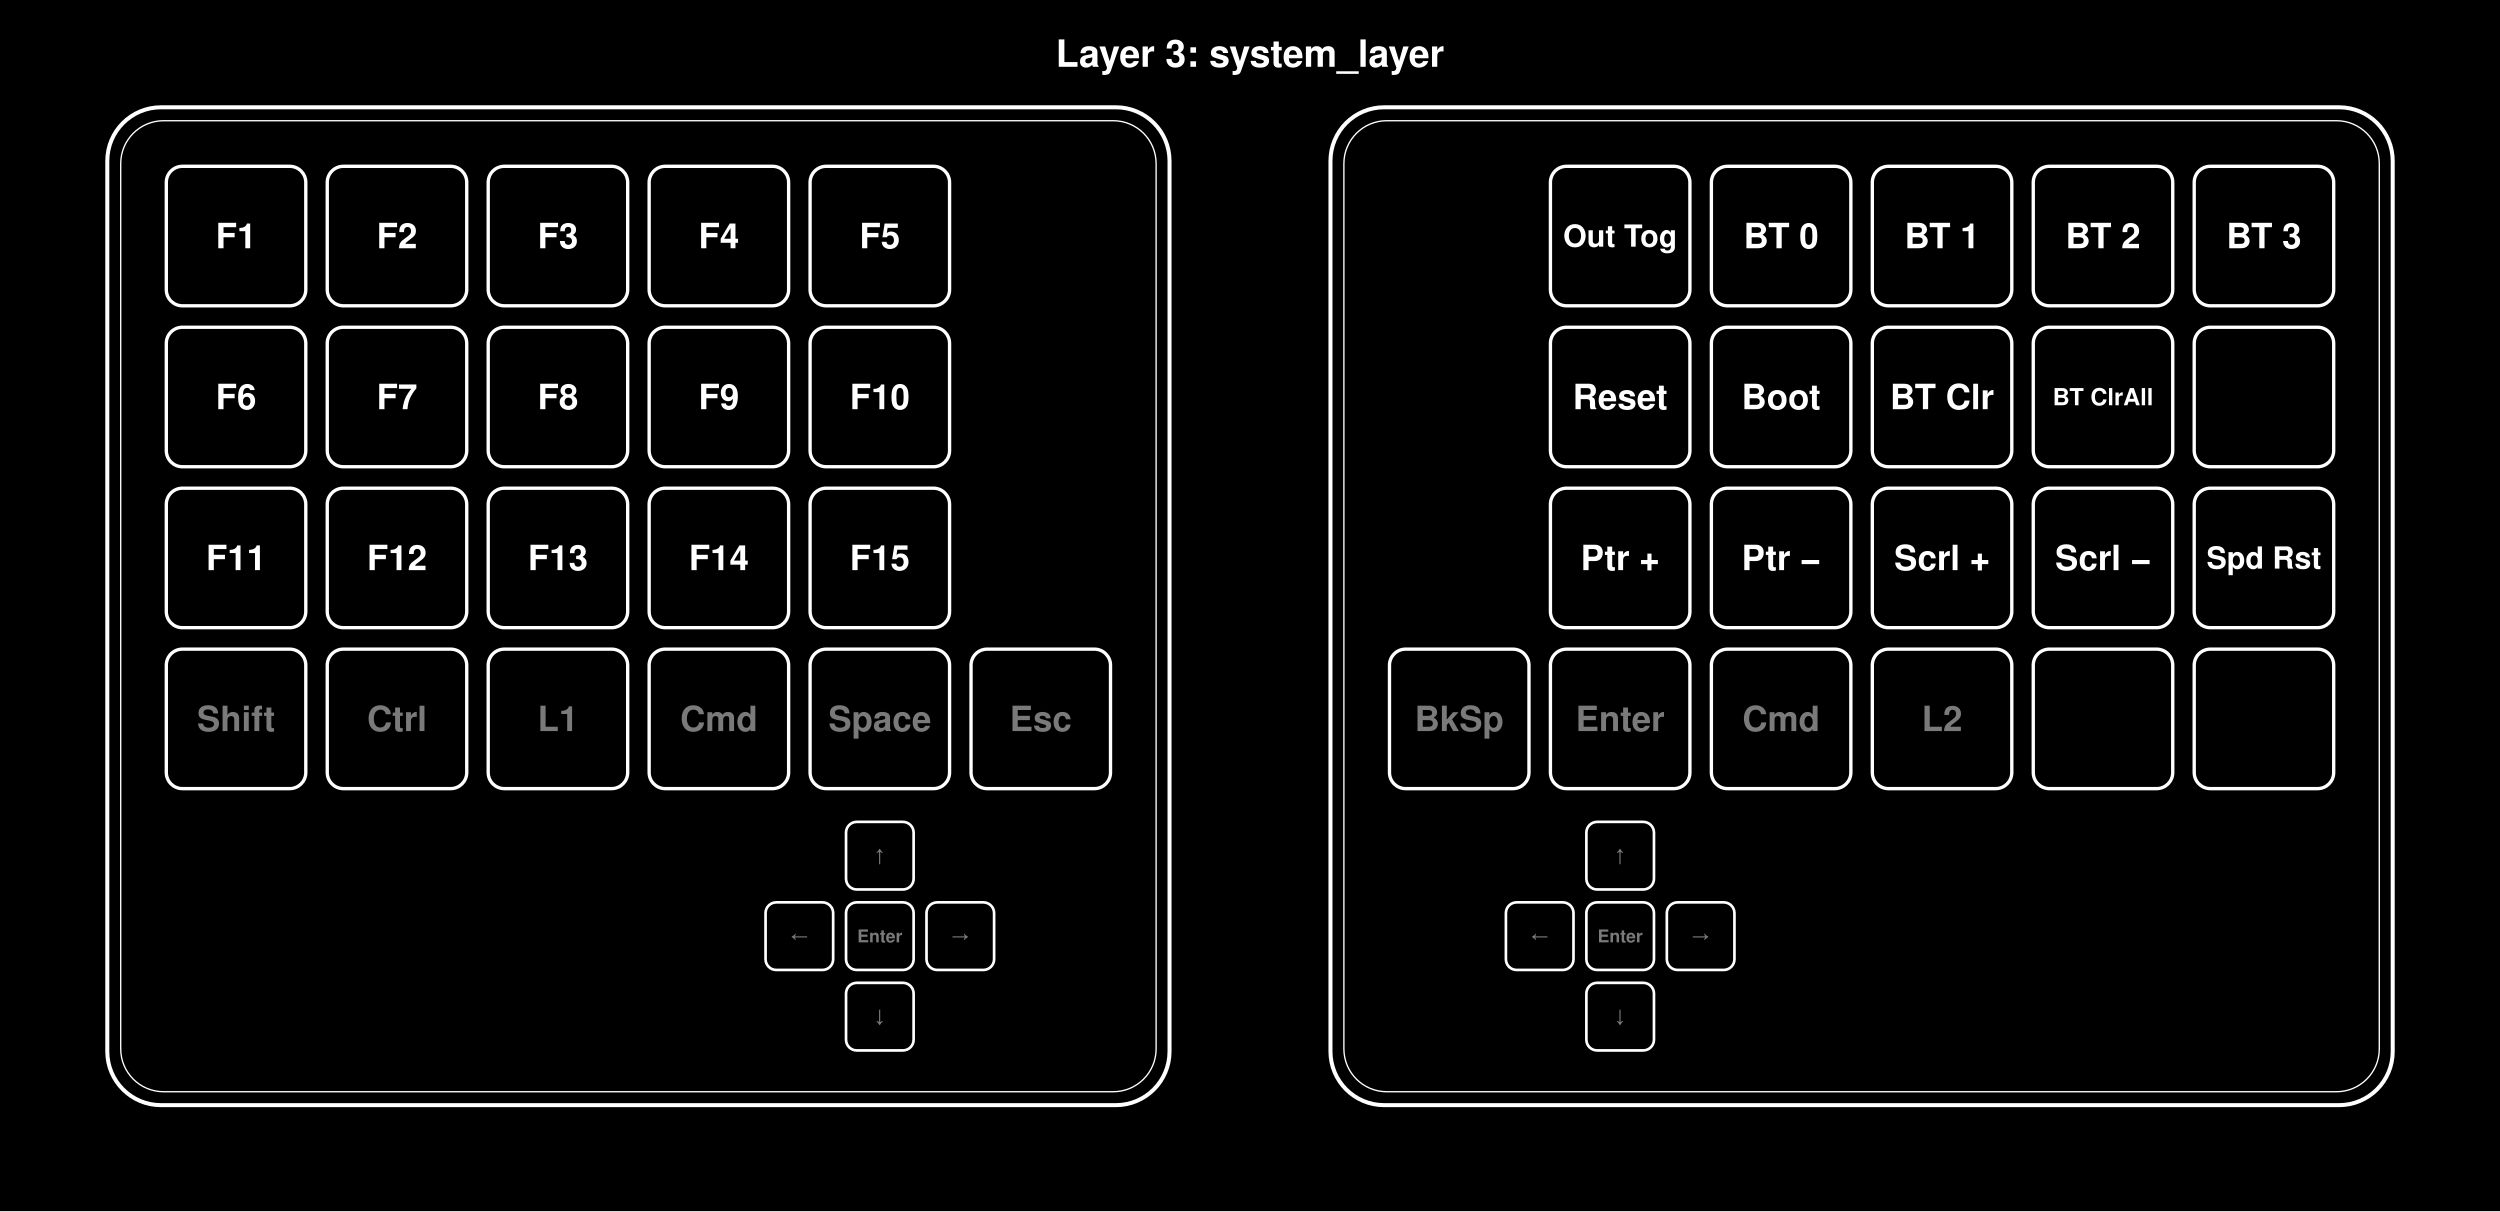
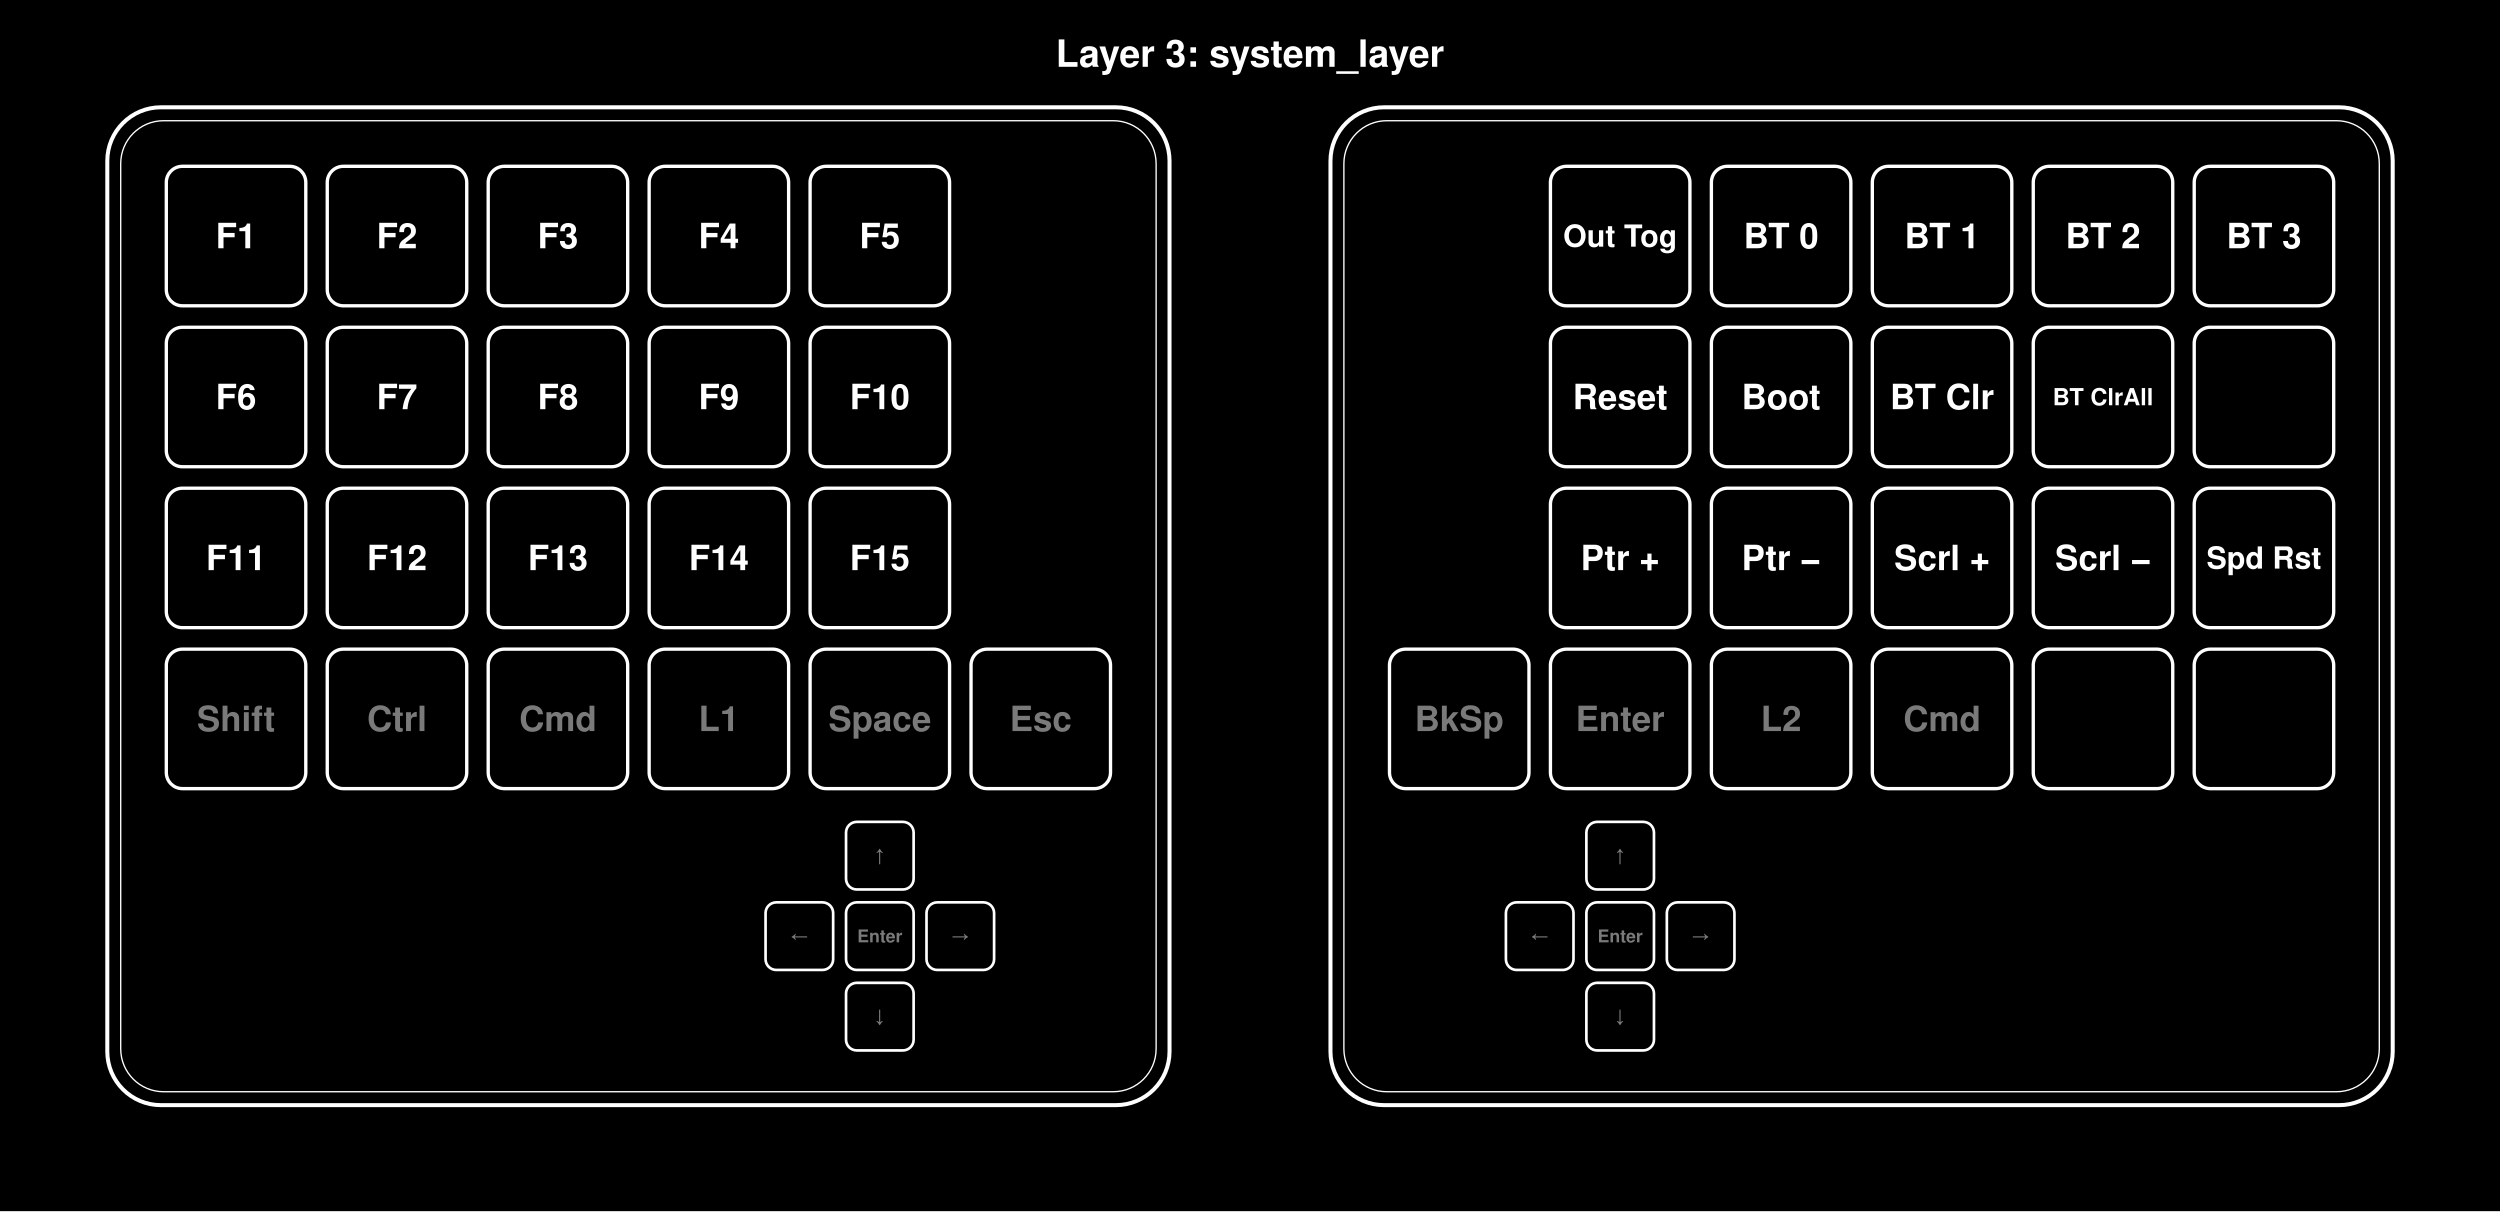
<svg xmlns="http://www.w3.org/2000/svg" width="1864" height="903" viewBox="0 0 1864 903">
  <rect width="1864" height="903" fill="#000000" />
  <g id="body">
    <rect x="80.0" y="80.0" width="792.0" height="744.0" rx="40" fill="none" stroke="#ffffff" stroke-width="3" />
    <rect x="90.0" y="90.0" width="772.0" height="724.0" rx="32" fill="none" stroke="#ffffff" stroke-width="1" />
    <rect x="992.0" y="80.0" width="792.0" height="744.0" rx="40" fill="none" stroke="#ffffff" stroke-width="3" />
    <rect x="1002.0" y="90.0" width="772.0" height="724.0" rx="32" fill="none" stroke="#ffffff" stroke-width="1" />
  </g>
  <g id="keys">
    <rect x="124.0" y="124.0" width="104.0" height="104.0" rx="12" fill="none" stroke="#ffffff" stroke-width="2.5" id="key-0" />
    <rect x="244.0" y="124.0" width="104.0" height="104.0" rx="12" fill="none" stroke="#ffffff" stroke-width="2.5" id="key-1" />
    <rect x="364.0" y="124.0" width="104.0" height="104.0" rx="12" fill="none" stroke="#ffffff" stroke-width="2.5" id="key-2" />
    <rect x="484.0" y="124.0" width="104.0" height="104.0" rx="12" fill="none" stroke="#ffffff" stroke-width="2.5" id="key-3" />
    <rect x="604.0" y="124.0" width="104.0" height="104.0" rx="12" fill="none" stroke="#ffffff" stroke-width="2.5" id="key-4" />
    <rect x="1156.0" y="124.0" width="104.0" height="104.0" rx="12" fill="none" stroke="#ffffff" stroke-width="2.5" id="key-5" />
    <rect x="1276.0" y="124.0" width="104.0" height="104.0" rx="12" fill="none" stroke="#ffffff" stroke-width="2.5" id="key-6" />
    <rect x="1396.0" y="124.0" width="104.0" height="104.0" rx="12" fill="none" stroke="#ffffff" stroke-width="2.5" id="key-7" />
    <rect x="1516.0" y="124.0" width="104.0" height="104.0" rx="12" fill="none" stroke="#ffffff" stroke-width="2.5" id="key-8" />
    <rect x="1636.0" y="124.0" width="104.0" height="104.0" rx="12" fill="none" stroke="#ffffff" stroke-width="2.5" id="key-9" />
    <rect x="124.0" y="244.0" width="104.0" height="104.0" rx="12" fill="none" stroke="#ffffff" stroke-width="2.5" id="key-10" />
    <rect x="244.0" y="244.0" width="104.0" height="104.0" rx="12" fill="none" stroke="#ffffff" stroke-width="2.5" id="key-11" />
    <rect x="364.0" y="244.0" width="104.0" height="104.0" rx="12" fill="none" stroke="#ffffff" stroke-width="2.5" id="key-12" />
    <rect x="484.0" y="244.0" width="104.0" height="104.0" rx="12" fill="none" stroke="#ffffff" stroke-width="2.5" id="key-13" />
    <rect x="604.0" y="244.0" width="104.0" height="104.0" rx="12" fill="none" stroke="#ffffff" stroke-width="2.5" id="key-14" />
    <rect x="1156.0" y="244.0" width="104.0" height="104.0" rx="12" fill="none" stroke="#ffffff" stroke-width="2.5" id="key-15" />
    <rect x="1276.0" y="244.0" width="104.0" height="104.0" rx="12" fill="none" stroke="#ffffff" stroke-width="2.5" id="key-16" />
    <rect x="1396.0" y="244.0" width="104.0" height="104.0" rx="12" fill="none" stroke="#ffffff" stroke-width="2.5" id="key-17" />
    <rect x="1516.0" y="244.0" width="104.0" height="104.0" rx="12" fill="none" stroke="#ffffff" stroke-width="2.5" id="key-18" />
    <rect x="1636.0" y="244.0" width="104.0" height="104.0" rx="12" fill="none" stroke="#ffffff" stroke-width="2.5" id="key-19" />
    <rect x="124.0" y="364.0" width="104.0" height="104.0" rx="12" fill="none" stroke="#ffffff" stroke-width="2.5" id="key-20" />
    <rect x="244.0" y="364.0" width="104.0" height="104.0" rx="12" fill="none" stroke="#ffffff" stroke-width="2.5" id="key-21" />
    <rect x="364.0" y="364.0" width="104.0" height="104.0" rx="12" fill="none" stroke="#ffffff" stroke-width="2.5" id="key-22" />
    <rect x="484.0" y="364.0" width="104.0" height="104.0" rx="12" fill="none" stroke="#ffffff" stroke-width="2.5" id="key-23" />
    <rect x="604.0" y="364.0" width="104.0" height="104.0" rx="12" fill="none" stroke="#ffffff" stroke-width="2.5" id="key-24" />
    <rect x="1156.0" y="364.0" width="104.0" height="104.0" rx="12" fill="none" stroke="#ffffff" stroke-width="2.5" id="key-25" />
    <rect x="1276.0" y="364.0" width="104.0" height="104.0" rx="12" fill="none" stroke="#ffffff" stroke-width="2.5" id="key-26" />
    <rect x="1396.0" y="364.0" width="104.0" height="104.0" rx="12" fill="none" stroke="#ffffff" stroke-width="2.5" id="key-27" />
    <rect x="1516.0" y="364.0" width="104.0" height="104.0" rx="12" fill="none" stroke="#ffffff" stroke-width="2.5" id="key-28" />
    <rect x="1636.0" y="364.0" width="104.0" height="104.0" rx="12" fill="none" stroke="#ffffff" stroke-width="2.5" id="key-29" />
    <rect x="124.0" y="484.0" width="104.0" height="104.0" rx="12" fill="none" stroke="#ffffff" stroke-width="2.5" id="key-30" />
    <rect x="244.0" y="484.0" width="104.0" height="104.0" rx="12" fill="none" stroke="#ffffff" stroke-width="2.5" id="key-31" />
    <rect x="364.0" y="484.0" width="104.0" height="104.0" rx="12" fill="none" stroke="#ffffff" stroke-width="2.5" id="key-32" />
    <rect x="484.0" y="484.0" width="104.0" height="104.0" rx="12" fill="none" stroke="#ffffff" stroke-width="2.5" id="key-33" />
    <rect x="604.0" y="484.0" width="104.0" height="104.0" rx="12" fill="none" stroke="#ffffff" stroke-width="2.5" id="key-34" />
    <rect x="724.0" y="484.0" width="104.0" height="104.0" rx="12" fill="none" stroke="#ffffff" stroke-width="2.5" id="key-35" />
    <rect x="1036.0" y="484.0" width="104.0" height="104.0" rx="12" fill="none" stroke="#ffffff" stroke-width="2.5" id="key-36" />
    <rect x="1156.0" y="484.0" width="104.0" height="104.0" rx="12" fill="none" stroke="#ffffff" stroke-width="2.5" id="key-37" />
    <rect x="1276.0" y="484.0" width="104.0" height="104.0" rx="12" fill="none" stroke="#ffffff" stroke-width="2.5" id="key-38" />
    <rect x="1396.0" y="484.0" width="104.0" height="104.0" rx="12" fill="none" stroke="#ffffff" stroke-width="2.5" id="key-39" />
    <rect x="1516.0" y="484.0" width="104.0" height="104.0" rx="12" fill="none" stroke="#ffffff" stroke-width="2.5" id="key-40" />
    <rect x="1636.0" y="484.0" width="104.0" height="104.0" rx="12" fill="none" stroke="#ffffff" stroke-width="2.5" id="key-41" />
    <rect x="630.8" y="672.8" width="50.4" height="50.4" rx="8" fill="none" stroke="#ffffff" stroke-width="2" id="key-42" />
    <rect x="690.8" y="672.8" width="50.4" height="50.4" rx="8" fill="none" stroke="#ffffff" stroke-width="2" id="key-43" />
    <rect x="630.8" y="732.8" width="50.4" height="50.4" rx="8" fill="none" stroke="#ffffff" stroke-width="2" id="key-44" />
    <rect x="570.8" y="672.8" width="50.4" height="50.4" rx="8" fill="none" stroke="#ffffff" stroke-width="2" id="key-45" />
    <rect x="630.8" y="612.8" width="50.4" height="50.4" rx="8" fill="none" stroke="#ffffff" stroke-width="2" id="key-46" />
    <rect x="1182.8" y="612.8" width="50.4" height="50.4" rx="8" fill="none" stroke="#ffffff" stroke-width="2" id="key-47" />
    <rect x="1122.8" y="672.8" width="50.4" height="50.4" rx="8" fill="none" stroke="#ffffff" stroke-width="2" id="key-48" />
    <rect x="1182.8" y="732.8" width="50.4" height="50.4" rx="8" fill="none" stroke="#ffffff" stroke-width="2" id="key-49" />
    <rect x="1242.8" y="672.8" width="50.4" height="50.4" rx="8" fill="none" stroke="#ffffff" stroke-width="2" id="key-50" />
    <rect x="1182.8" y="672.8" width="50.4" height="50.4" rx="8" fill="none" stroke="#ffffff" stroke-width="2" id="key-51" />
  </g>
  <g id="labels" font-family="Helvetica Neue, Helvetica, Arial, sans-serif">
    <text x="932.0" y="40.0" font-size="28.0" fill="#ffffff" font-weight="bold" text-anchor="middle" dominant-baseline="middle">Layer 3: system_layer</text>
    <text x="176.0" y="176.0" font-size="26.0" fill="#ffffff" font-weight="bold" text-anchor="middle" dominant-baseline="middle">F1</text>
    <text x="296.0" y="176.0" font-size="26.0" fill="#ffffff" font-weight="bold" text-anchor="middle" dominant-baseline="middle">F2</text>
    <text x="416.0" y="176.0" font-size="26.0" fill="#ffffff" font-weight="bold" text-anchor="middle" dominant-baseline="middle">F3</text>
    <text x="536.0" y="176.0" font-size="26.0" fill="#ffffff" font-weight="bold" text-anchor="middle" dominant-baseline="middle">F4</text>
    <text x="656.0" y="176.0" font-size="26.0" fill="#ffffff" font-weight="bold" text-anchor="middle" dominant-baseline="middle">F5</text>
    <text x="1208.0" y="176.0" font-size="22.7" fill="#ffffff" font-weight="bold" text-anchor="middle" dominant-baseline="middle">Out Tog</text>
    <text x="1328.0" y="176.0" font-size="26.0" fill="#ffffff" font-weight="bold" text-anchor="middle" dominant-baseline="middle">BT 0</text>
    <text x="1448.0" y="176.0" font-size="26.0" fill="#ffffff" font-weight="bold" text-anchor="middle" dominant-baseline="middle">BT 1</text>
    <text x="1568.0" y="176.0" font-size="26.0" fill="#ffffff" font-weight="bold" text-anchor="middle" dominant-baseline="middle">BT 2</text>
    <text x="1688.0" y="176.0" font-size="26.0" fill="#ffffff" font-weight="bold" text-anchor="middle" dominant-baseline="middle">BT 3</text>
    <text x="176.0" y="296.0" font-size="26.0" fill="#ffffff" font-weight="bold" text-anchor="middle" dominant-baseline="middle">F6</text>
    <text x="296.0" y="296.0" font-size="26.0" fill="#ffffff" font-weight="bold" text-anchor="middle" dominant-baseline="middle">F7</text>
    <text x="416.0" y="296.0" font-size="26.0" fill="#ffffff" font-weight="bold" text-anchor="middle" dominant-baseline="middle">F8</text>
    <text x="536.0" y="296.0" font-size="26.0" fill="#ffffff" font-weight="bold" text-anchor="middle" dominant-baseline="middle">F9</text>
    <text x="656.0" y="296.0" font-size="26.0" fill="#ffffff" font-weight="bold" text-anchor="middle" dominant-baseline="middle">F10</text>
    <text x="1208.0" y="296.0" font-size="26.0" fill="#ffffff" font-weight="bold" text-anchor="middle" dominant-baseline="middle">Reset</text>
    <text x="1328.0" y="296.0" font-size="26.0" fill="#ffffff" font-weight="bold" text-anchor="middle" dominant-baseline="middle">Boot</text>
    <text x="1448.0" y="296.0" font-size="26.0" fill="#ffffff" font-weight="bold" text-anchor="middle" dominant-baseline="middle">BT Clr</text>
    <text x="1568.0" y="296.0" font-size="17.6" fill="#ffffff" font-weight="bold" text-anchor="middle" dominant-baseline="middle">BT ClrAll</text>
    <text x="176.0" y="416.0" font-size="26.0" fill="#ffffff" font-weight="bold" text-anchor="middle" dominant-baseline="middle">F11</text>
    <text x="296.0" y="416.0" font-size="26.0" fill="#ffffff" font-weight="bold" text-anchor="middle" dominant-baseline="middle">F12</text>
    <text x="416.0" y="416.0" font-size="26.0" fill="#ffffff" font-weight="bold" text-anchor="middle" dominant-baseline="middle">F13</text>
    <text x="536.0" y="416.0" font-size="26.0" fill="#ffffff" font-weight="bold" text-anchor="middle" dominant-baseline="middle">F14</text>
    <text x="656.0" y="416.0" font-size="26.0" fill="#ffffff" font-weight="bold" text-anchor="middle" dominant-baseline="middle">F15</text>
    <text x="1208.0" y="416.0" font-size="26.0" fill="#ffffff" font-weight="bold" text-anchor="middle" dominant-baseline="middle">Ptr +</text>
    <text x="1328.0" y="416.0" font-size="26.0" fill="#ffffff" font-weight="bold" text-anchor="middle" dominant-baseline="middle">Ptr −</text>
    <text x="1448.0" y="416.0" font-size="26.0" fill="#ffffff" font-weight="bold" text-anchor="middle" dominant-baseline="middle">Scrl +</text>
    <text x="1568.0" y="416.0" font-size="26.0" fill="#ffffff" font-weight="bold" text-anchor="middle" dominant-baseline="middle">Scrl −</text>
    <text x="1688.0" y="416.0" font-size="22.7" fill="#ffffff" font-weight="bold" text-anchor="middle" dominant-baseline="middle">Spd Rst</text>
    <text x="176.0" y="536.0" font-size="26.0" fill="#7a7a7a" font-weight="bold" text-anchor="middle" dominant-baseline="middle">Shift</text>
    <text x="296.0" y="536.0" font-size="26.0" fill="#7a7a7a" font-weight="bold" text-anchor="middle" dominant-baseline="middle">Ctrl</text>
-     <text x="416.0" y="536.0" font-size="26.0" fill="#7a7a7a" font-weight="bold" text-anchor="middle" dominant-baseline="middle">L1</text>
-     <text x="536.0" y="536.0" font-size="26.0" fill="#7a7a7a" font-weight="bold" text-anchor="middle" dominant-baseline="middle">Cmd</text>
+     <text x="416.0" y="536.0" font-size="26.0" fill="#7a7a7a" font-weight="bold" text-anchor="middle" dominant-baseline="middle">Cmd</text>
+     <text x="536.0" y="536.0" font-size="26.0" fill="#7a7a7a" font-weight="bold" text-anchor="middle" dominant-baseline="middle">L1</text>
    <text x="656.0" y="536.0" font-size="26.0" fill="#7a7a7a" font-weight="bold" text-anchor="middle" dominant-baseline="middle">Space</text>
    <text x="776.0" y="536.0" font-size="26.0" fill="#7a7a7a" font-weight="bold" text-anchor="middle" dominant-baseline="middle">Esc</text>
    <text x="1088.0" y="536.0" font-size="26.0" fill="#7a7a7a" font-weight="bold" text-anchor="middle" dominant-baseline="middle">BkSp</text>
    <text x="1208.0" y="536.0" font-size="26.0" fill="#7a7a7a" font-weight="bold" text-anchor="middle" dominant-baseline="middle">Enter</text>
-     <text x="1328.0" y="536.0" font-size="26.0" fill="#7a7a7a" font-weight="bold" text-anchor="middle" dominant-baseline="middle">Cmd</text>
-     <text x="1448.0" y="536.0" font-size="26.0" fill="#7a7a7a" font-weight="bold" text-anchor="middle" dominant-baseline="middle">L2</text>
+     <text x="1328.0" y="536.0" font-size="26.0" fill="#7a7a7a" font-weight="bold" text-anchor="middle" dominant-baseline="middle">L2</text>
+     <text x="1448.0" y="536.0" font-size="26.0" fill="#7a7a7a" font-weight="bold" text-anchor="middle" dominant-baseline="middle">Cmd</text>
    <text x="656.0" y="698.0" font-size="13.2" fill="#7a7a7a" font-weight="bold" text-anchor="middle" dominant-baseline="middle">Enter</text>
    <text x="716.0" y="698.0" font-size="14.0" fill="#7a7a7a" font-weight="bold" text-anchor="middle" dominant-baseline="middle">→</text>
    <text x="656.0" y="758.0" font-size="14.0" fill="#7a7a7a" font-weight="bold" text-anchor="middle" dominant-baseline="middle">↓</text>
    <text x="596.0" y="698.0" font-size="14.0" fill="#7a7a7a" font-weight="bold" text-anchor="middle" dominant-baseline="middle">←</text>
    <text x="656.0" y="638.0" font-size="14.0" fill="#7a7a7a" font-weight="bold" text-anchor="middle" dominant-baseline="middle">↑</text>
    <text x="1208.0" y="638.0" font-size="14.0" fill="#7a7a7a" font-weight="bold" text-anchor="middle" dominant-baseline="middle">↑</text>
    <text x="1148.0" y="698.0" font-size="14.0" fill="#7a7a7a" font-weight="bold" text-anchor="middle" dominant-baseline="middle">←</text>
    <text x="1208.0" y="758.0" font-size="14.0" fill="#7a7a7a" font-weight="bold" text-anchor="middle" dominant-baseline="middle">↓</text>
    <text x="1268.0" y="698.0" font-size="14.0" fill="#7a7a7a" font-weight="bold" text-anchor="middle" dominant-baseline="middle">→</text>
    <text x="1208.0" y="698.0" font-size="13.2" fill="#7a7a7a" font-weight="bold" text-anchor="middle" dominant-baseline="middle">Enter</text>
  </g>
</svg>
